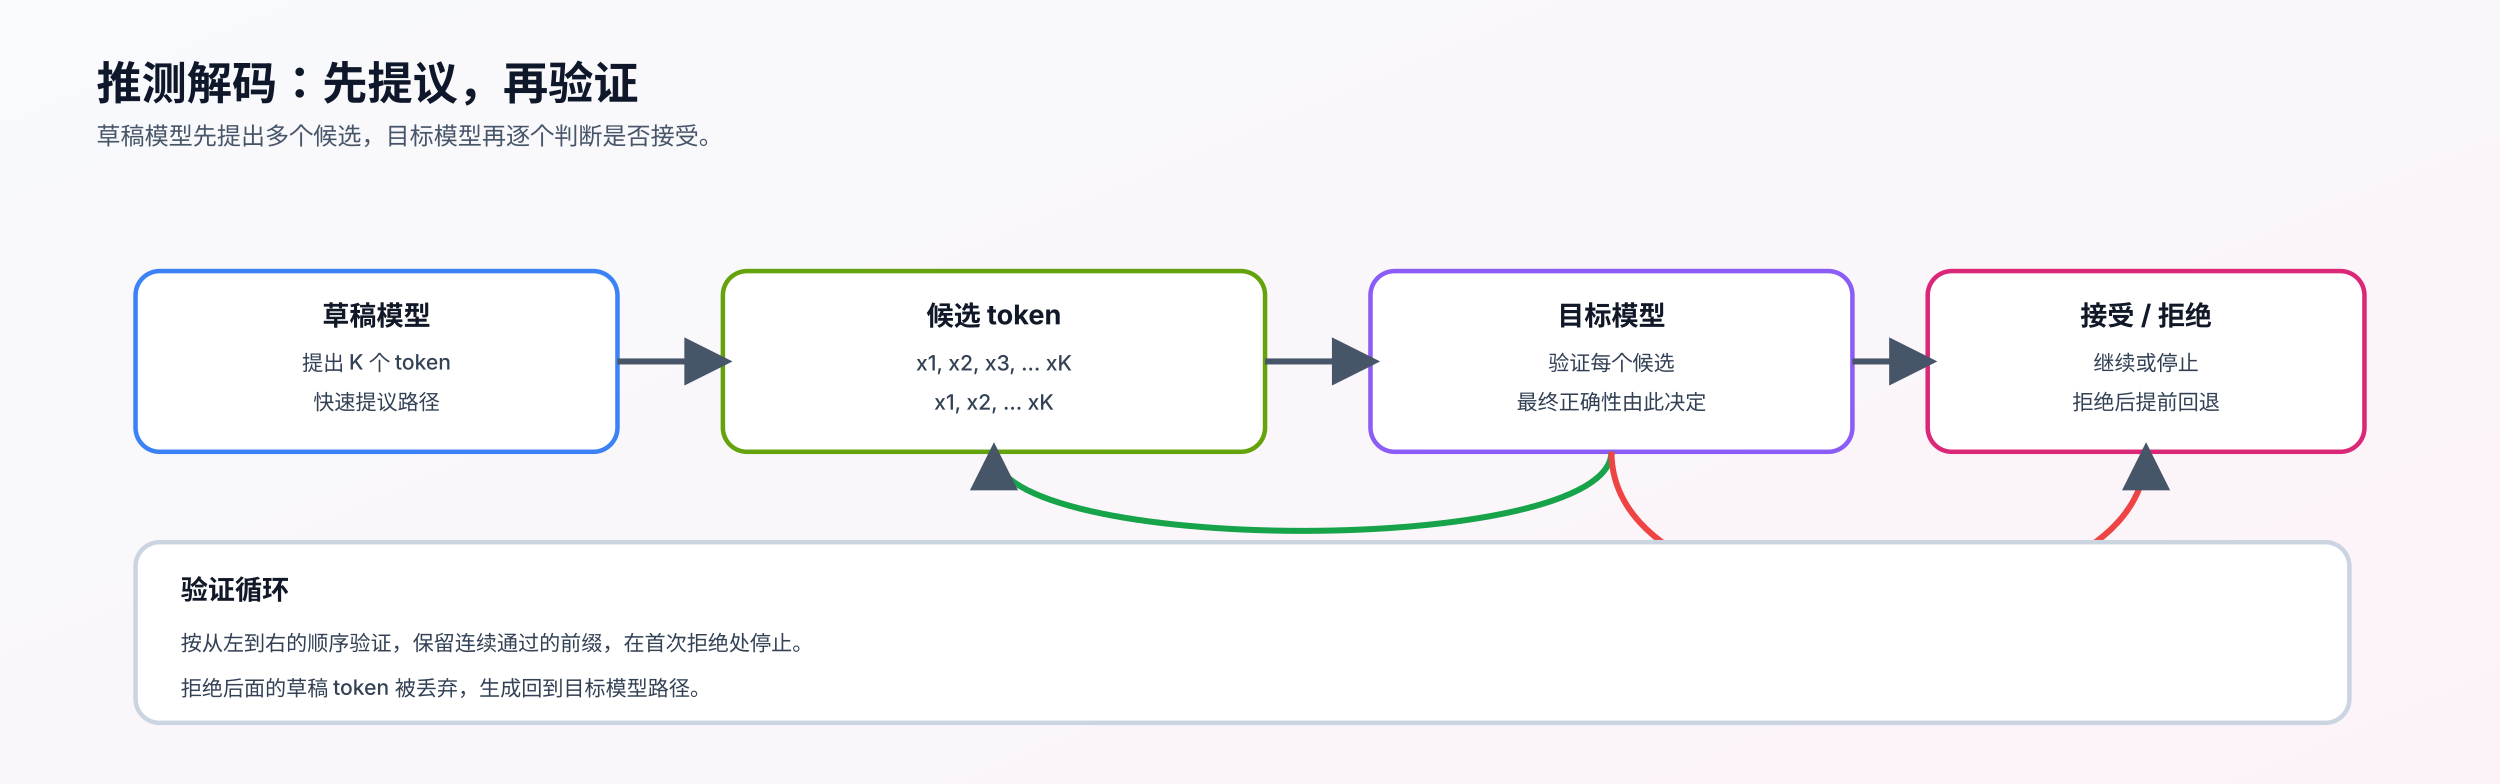
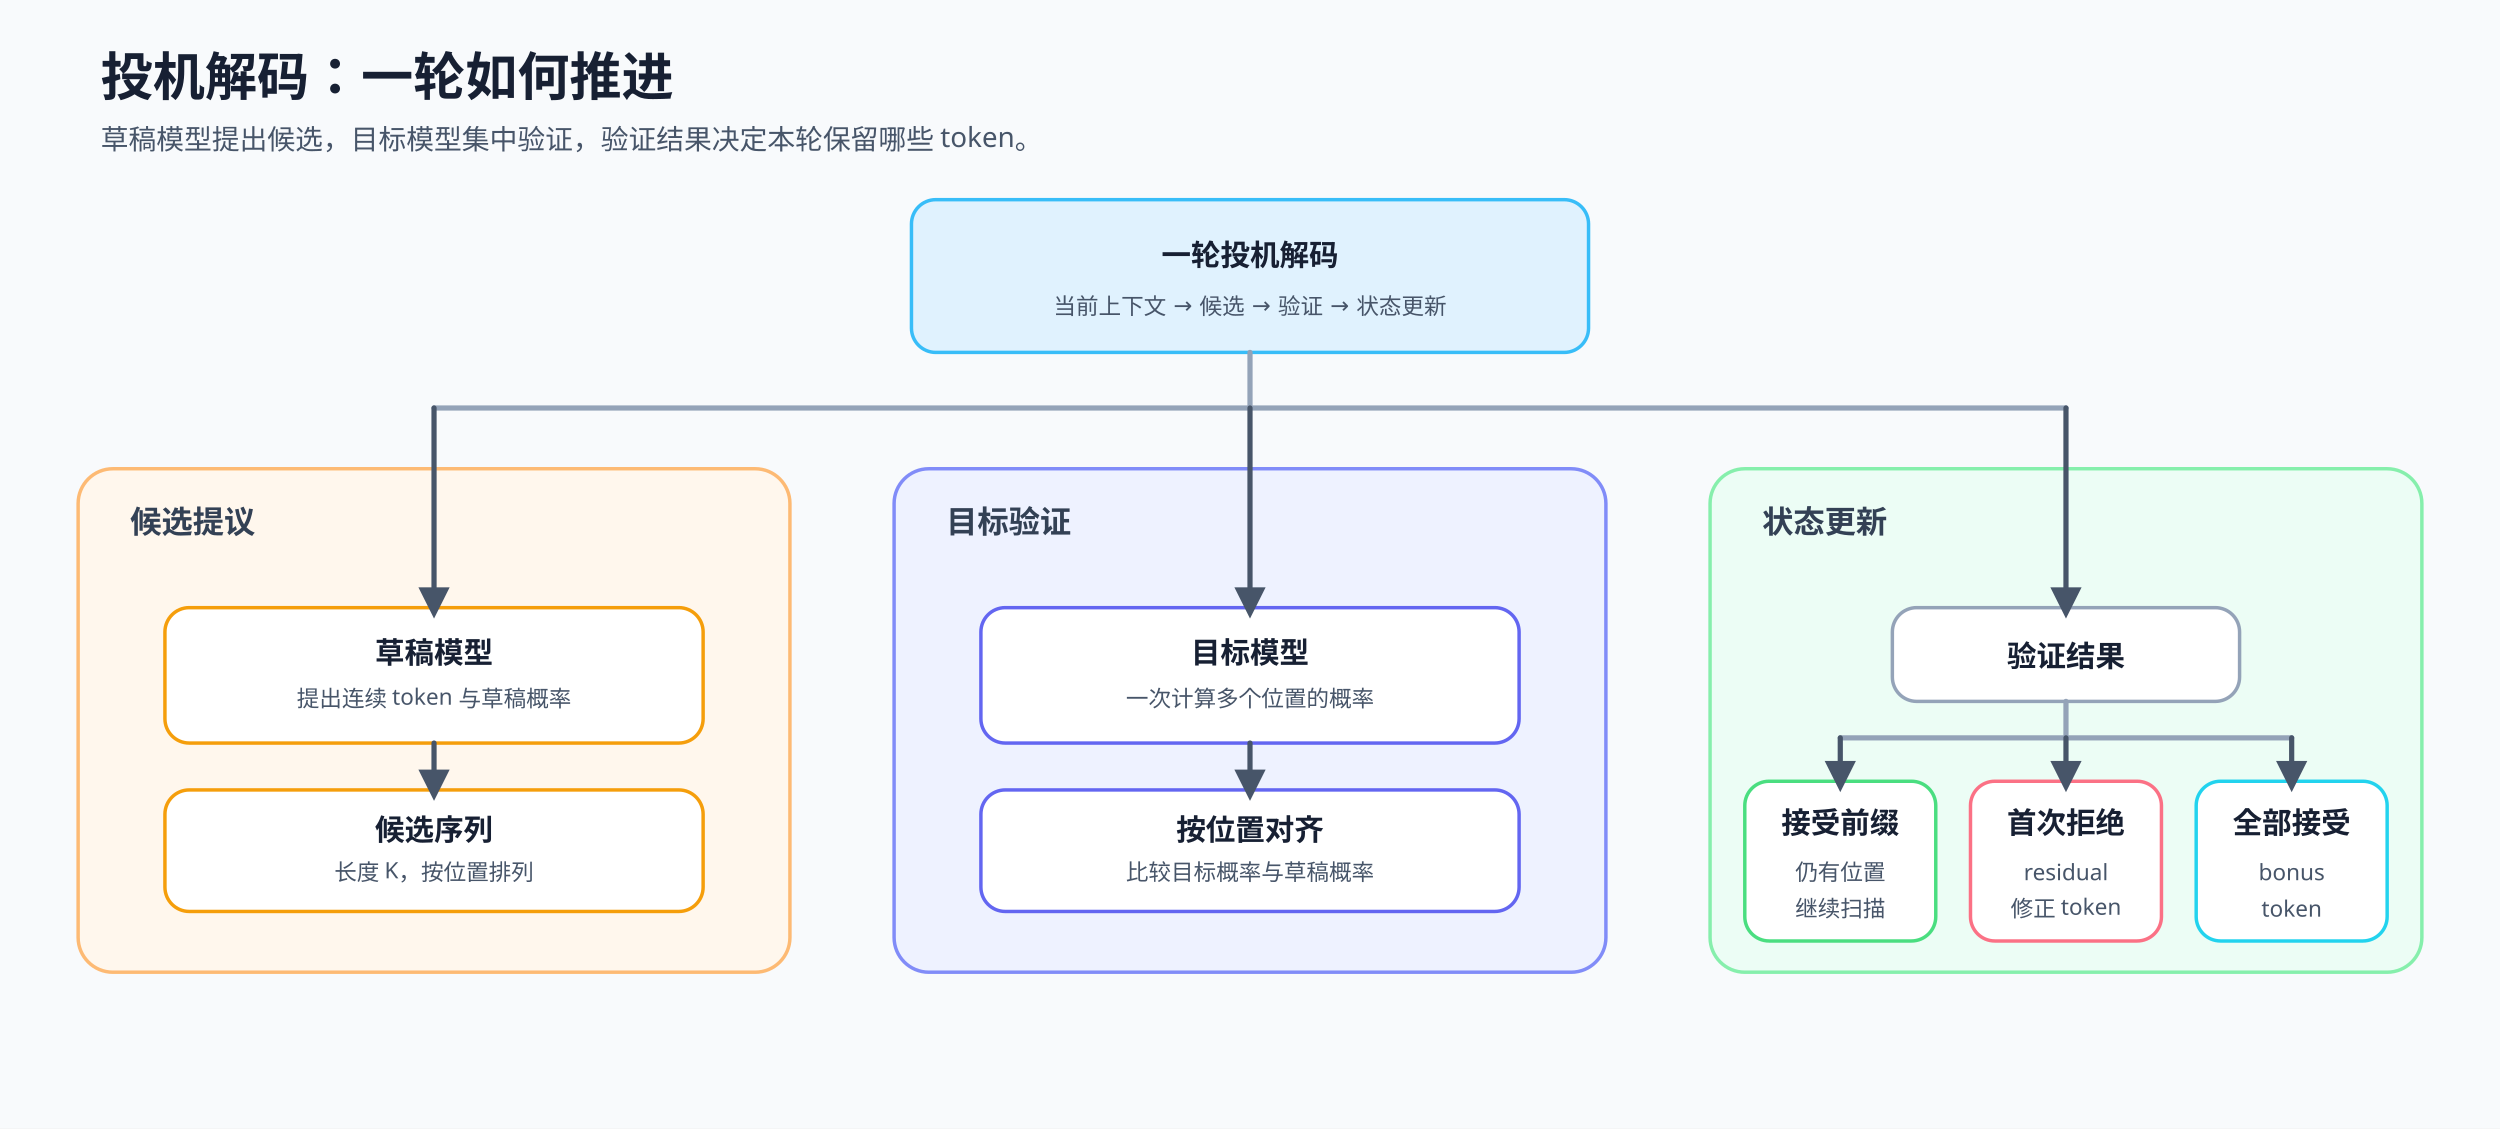
- <svg xmlns="http://www.w3.org/2000/svg" viewBox="0 0 1660 520" role="img" aria-labelledby="title desc">
+ <svg xmlns="http://www.w3.org/2000/svg" width="1440" height="650" viewBox="0 0 1440 650" role="img" aria-labelledby="title desc">
  <defs>
-     <linearGradient id="bg" x1="0" x2="1" y1="0" y2="1">
-       <stop offset="0%" stop-color="#f8fafc" />
-       <stop offset="100%" stop-color="#fdf2f8" />
-     </linearGradient>
-     <marker id="arrow" viewBox="0 0 10 10" refX="8" refY="5" markerWidth="8" markerHeight="8" orient="auto">
-       <path d="M 0 0 L 10 5 L 0 10 z" fill="#475569" />
+     <marker id="arrow" viewBox="0 0 10 10" refX="6.5" refY="5" markerWidth="6" markerHeight="6" orient="auto">
+       <path d="M0 0L10 5L0 10Z" fill="#475569" />
    </marker>
-     <style>
-       .title { font: 700 30px "Inter", "Noto Sans SC", sans-serif; fill: #0f172a; }
-       .sub { font: 500 16px "Inter", "Noto Sans SC", sans-serif; fill: #475569; }
-       .label { font: 700 18px "Inter", "Noto Sans SC", sans-serif; fill: #111827; }
-       .small { font: 500 14px "Inter", "Noto Sans SC", sans-serif; fill: #334155; }
-       .box { fill: #ffffff; stroke-width: 3; rx: 16; ry: 16; }
-       .arrow { stroke: #475569; stroke-width: 4; fill: none; marker-end: url(#arrow); }
-       .accept { stroke: #16a34a; stroke-width: 4; fill: none; marker-end: url(#arrow); }
-       .reject { stroke: #ef4444; stroke-width: 4; fill: none; marker-end: url(#arrow); }
-     </style>
+     <style>text{font-family:"Noto Sans SC","Microsoft YaHei",sans-serif;fill:#172033}.title{font-size:30px;font-weight:700}.sub{font-size:16px;fill:#475569}.group{font-size:18px;font-weight:700;fill:#334155}.label{font-size:17px;font-weight:700}.small{font-size:13px;fill:#475569}.panel{stroke-width:2;rx:20;ry:20}.node{stroke-width:2;rx:14;ry:14}.flow{stroke:#475569;stroke-width:3;stroke-linecap:round;fill:none;marker-end:url(#arrow)}.branch{stroke:#94a3b8;stroke-width:3;stroke-linecap:round;fill:none}</style>
  </defs>
-   <rect width="1660" height="700" fill="url(#bg)" />
-   <text x="64" y="66" class="title">推测解码：先提议，再验证</text>
-   <text x="64" y="96" class="sub">草稿模型先提出多个候选，目标模型再逐个判断是否接受。</text>
-   <rect x="90" y="180" width="320" height="120" class="box" fill="#eff6ff" stroke="#3b82f6" />
-   <text x="250" y="216" text-anchor="middle" class="label">草稿模型</text>
-   <text x="250" y="246" text-anchor="middle" class="small">提出 K 个 token</text>
-   <text x="250" y="272" text-anchor="middle" class="small">快速提议路径</text>
-   <rect x="480" y="180" width="360" height="120" class="box" fill="#ecfccb" stroke="#65a30d" />
-   <text x="660" y="216" text-anchor="middle" class="label">候选 token</text>
-   <text x="660" y="246" text-anchor="middle" class="small">x1, x2, x3, ... xK</text>
-   <text x="660" y="272" text-anchor="middle" class="small">x1, x2, ... xK</text>
-   <rect x="910" y="180" width="320" height="120" class="box" fill="#f5f3ff" stroke="#8b5cf6" />
-   <text x="1070" y="216" text-anchor="middle" class="label">目标模型</text>
-   <text x="1070" y="246" text-anchor="middle" class="small">验证每个候选</text>
-   <text x="1070" y="272" text-anchor="middle" class="small">最终正确性由此决定</text>
-   <rect x="1280" y="180" width="290" height="120" class="box" fill="#fff1f2" stroke="#db2777" />
-   <text x="1425" y="216" text-anchor="middle" class="label">接受 / 拒绝</text>
-   <text x="1425" y="246" text-anchor="middle" class="small">继续或停止</text>
-   <text x="1425" y="272" text-anchor="middle" class="small">拒绝后提前回退</text>
-   <path d="M 410 240 L 480 240" class="arrow" />
-   <path d="M 840 240 L 910 240" class="arrow" />
-   <path d="M 1230 240 L 1280 240" class="arrow" />
-   <path d="M 1070 300 C 1070 370 660 370 660 300" class="accept" />
-   <path d="M 1070 300 C 1070 430 1425 430 1425 300" class="reject" />
-   <rect x="90" y="360" width="1470" height="120" class="box" fill="#ffffff" stroke="#cbd5e1" />
-   <text x="120" y="398" class="label">验证循环</text>
-   <text x="120" y="432" class="small">按从左到右的顺序验证，保留连续通过的前缀，在首次拒绝处停止。</text>
-   <text x="120" y="462" class="small">拒绝后面的草稿 token 被丢弃，生成回到目标模型路径。</text>
+   <rect width="1440" height="650" fill="#f8fafc" />
+   <text x="58" y="55" class="title">投机解码：一轮如何推进</text>
+   <text x="58" y="86" class="sub">草稿模型提出候选，目标模型集中验证，验证结果决定本轮保留哪些 token。</text>
+   <rect x="525" y="115" width="390" height="88" class="node" fill="#e0f2fe" stroke="#38bdf8" />
+   <text x="720" y="153" text-anchor="middle" class="label">一轮投机解码</text>
+   <text x="720" y="181" text-anchor="middle" class="small">当前上下文 → 候选 → 验证 → 状态更新</text>
+   <rect x="45" y="270" width="410" height="290" class="panel" fill="#fff7ed" stroke="#fdba74" />
+   <text x="75" y="307" text-anchor="start" class="group">候选提议</text>
+   <rect x="95" y="350" width="310" height="78" class="node" fill="#ffffff" stroke="#f59e0b" />
+   <text x="250" y="382" text-anchor="middle" class="label">草稿模型</text>
+   <text x="250" y="407" text-anchor="middle" class="small">提出连续 token 与草稿概率</text>
+   <rect x="95" y="455" width="310" height="70" class="node" fill="#ffffff" stroke="#f59e0b" />
+   <text x="250" y="484" text-anchor="middle" class="label">候选序列</text>
+   <text x="250" y="507" text-anchor="middle" class="small">长度 K，按位置排列</text>
+   <path d="M250 428V455" class="flow" />
+   <rect x="515" y="270" width="410" height="290" class="panel" fill="#eef2ff" stroke="#818cf8" />
+   <text x="545" y="307" text-anchor="start" class="group">目标验证</text>
+   <rect x="565" y="350" width="310" height="78" class="node" fill="#ffffff" stroke="#6366f1" />
+   <text x="720" y="382" text-anchor="middle" class="label">目标模型</text>
+   <text x="720" y="407" text-anchor="middle" class="small">一次计算多个位置的概率</text>
+   <rect x="565" y="455" width="310" height="70" class="node" fill="#ffffff" stroke="#6366f1" />
+   <text x="720" y="484" text-anchor="middle" class="label">按位置对齐</text>
+   <text x="720" y="507" text-anchor="middle" class="small">比较目标概率与草稿概率</text>
+   <path d="M720 428V455" class="flow" />
+   <rect x="985" y="270" width="410" height="290" class="panel" fill="#ecfdf5" stroke="#86efac" />
+   <text x="1015" y="307" text-anchor="start" class="group">状态更新</text>
+   <rect x="1090" y="350" width="200" height="54" class="node" fill="#ffffff" stroke="#94a3b8" />
+   <text x="1190" y="384" text-anchor="middle" class="label">验证结果</text>
+   <rect x="1005" y="450" width="110" height="92" class="node" fill="#ffffff" stroke="#4ade80" />
+   <text x="1060" y="480" text-anchor="middle" class="label">接受前缀</text>
+   <text x="1060" y="507" text-anchor="middle" class="small">仍有位置</text>
+   <text x="1060" y="528" text-anchor="middle" class="small">继续扫描</text>
+   <rect x="1135" y="450" width="110" height="92" class="node" fill="#ffffff" stroke="#fb7185" />
+   <text x="1190" y="480" text-anchor="middle" class="label">首次拒绝</text>
+   <text x="1190" y="507" text-anchor="middle" class="small">residual</text>
+   <text x="1190" y="528" text-anchor="middle" class="small">修正 token</text>
+   <rect x="1265" y="450" width="110" height="92" class="node" fill="#ffffff" stroke="#22d3ee" />
+   <text x="1320" y="480" text-anchor="middle" class="label">全部接受</text>
+   <text x="1320" y="507" text-anchor="middle" class="small">bonus</text>
+   <text x="1320" y="528" text-anchor="middle" class="small">token</text>
+   <path d="M1190 404V425M1060 425H1320" class="branch" />
+   <path d="M1060 425V450" class="flow" />
+   <path d="M1190 425V450" class="flow" />
+   <path d="M1320 425V450" class="flow" />
+   <path d="M720 203V235M250 235H1190" class="branch" />
+   <path d="M250 235V350" class="flow" />
+   <path d="M720 235V350" class="flow" />
+   <path d="M1190 235V350" class="flow" />
</svg>
